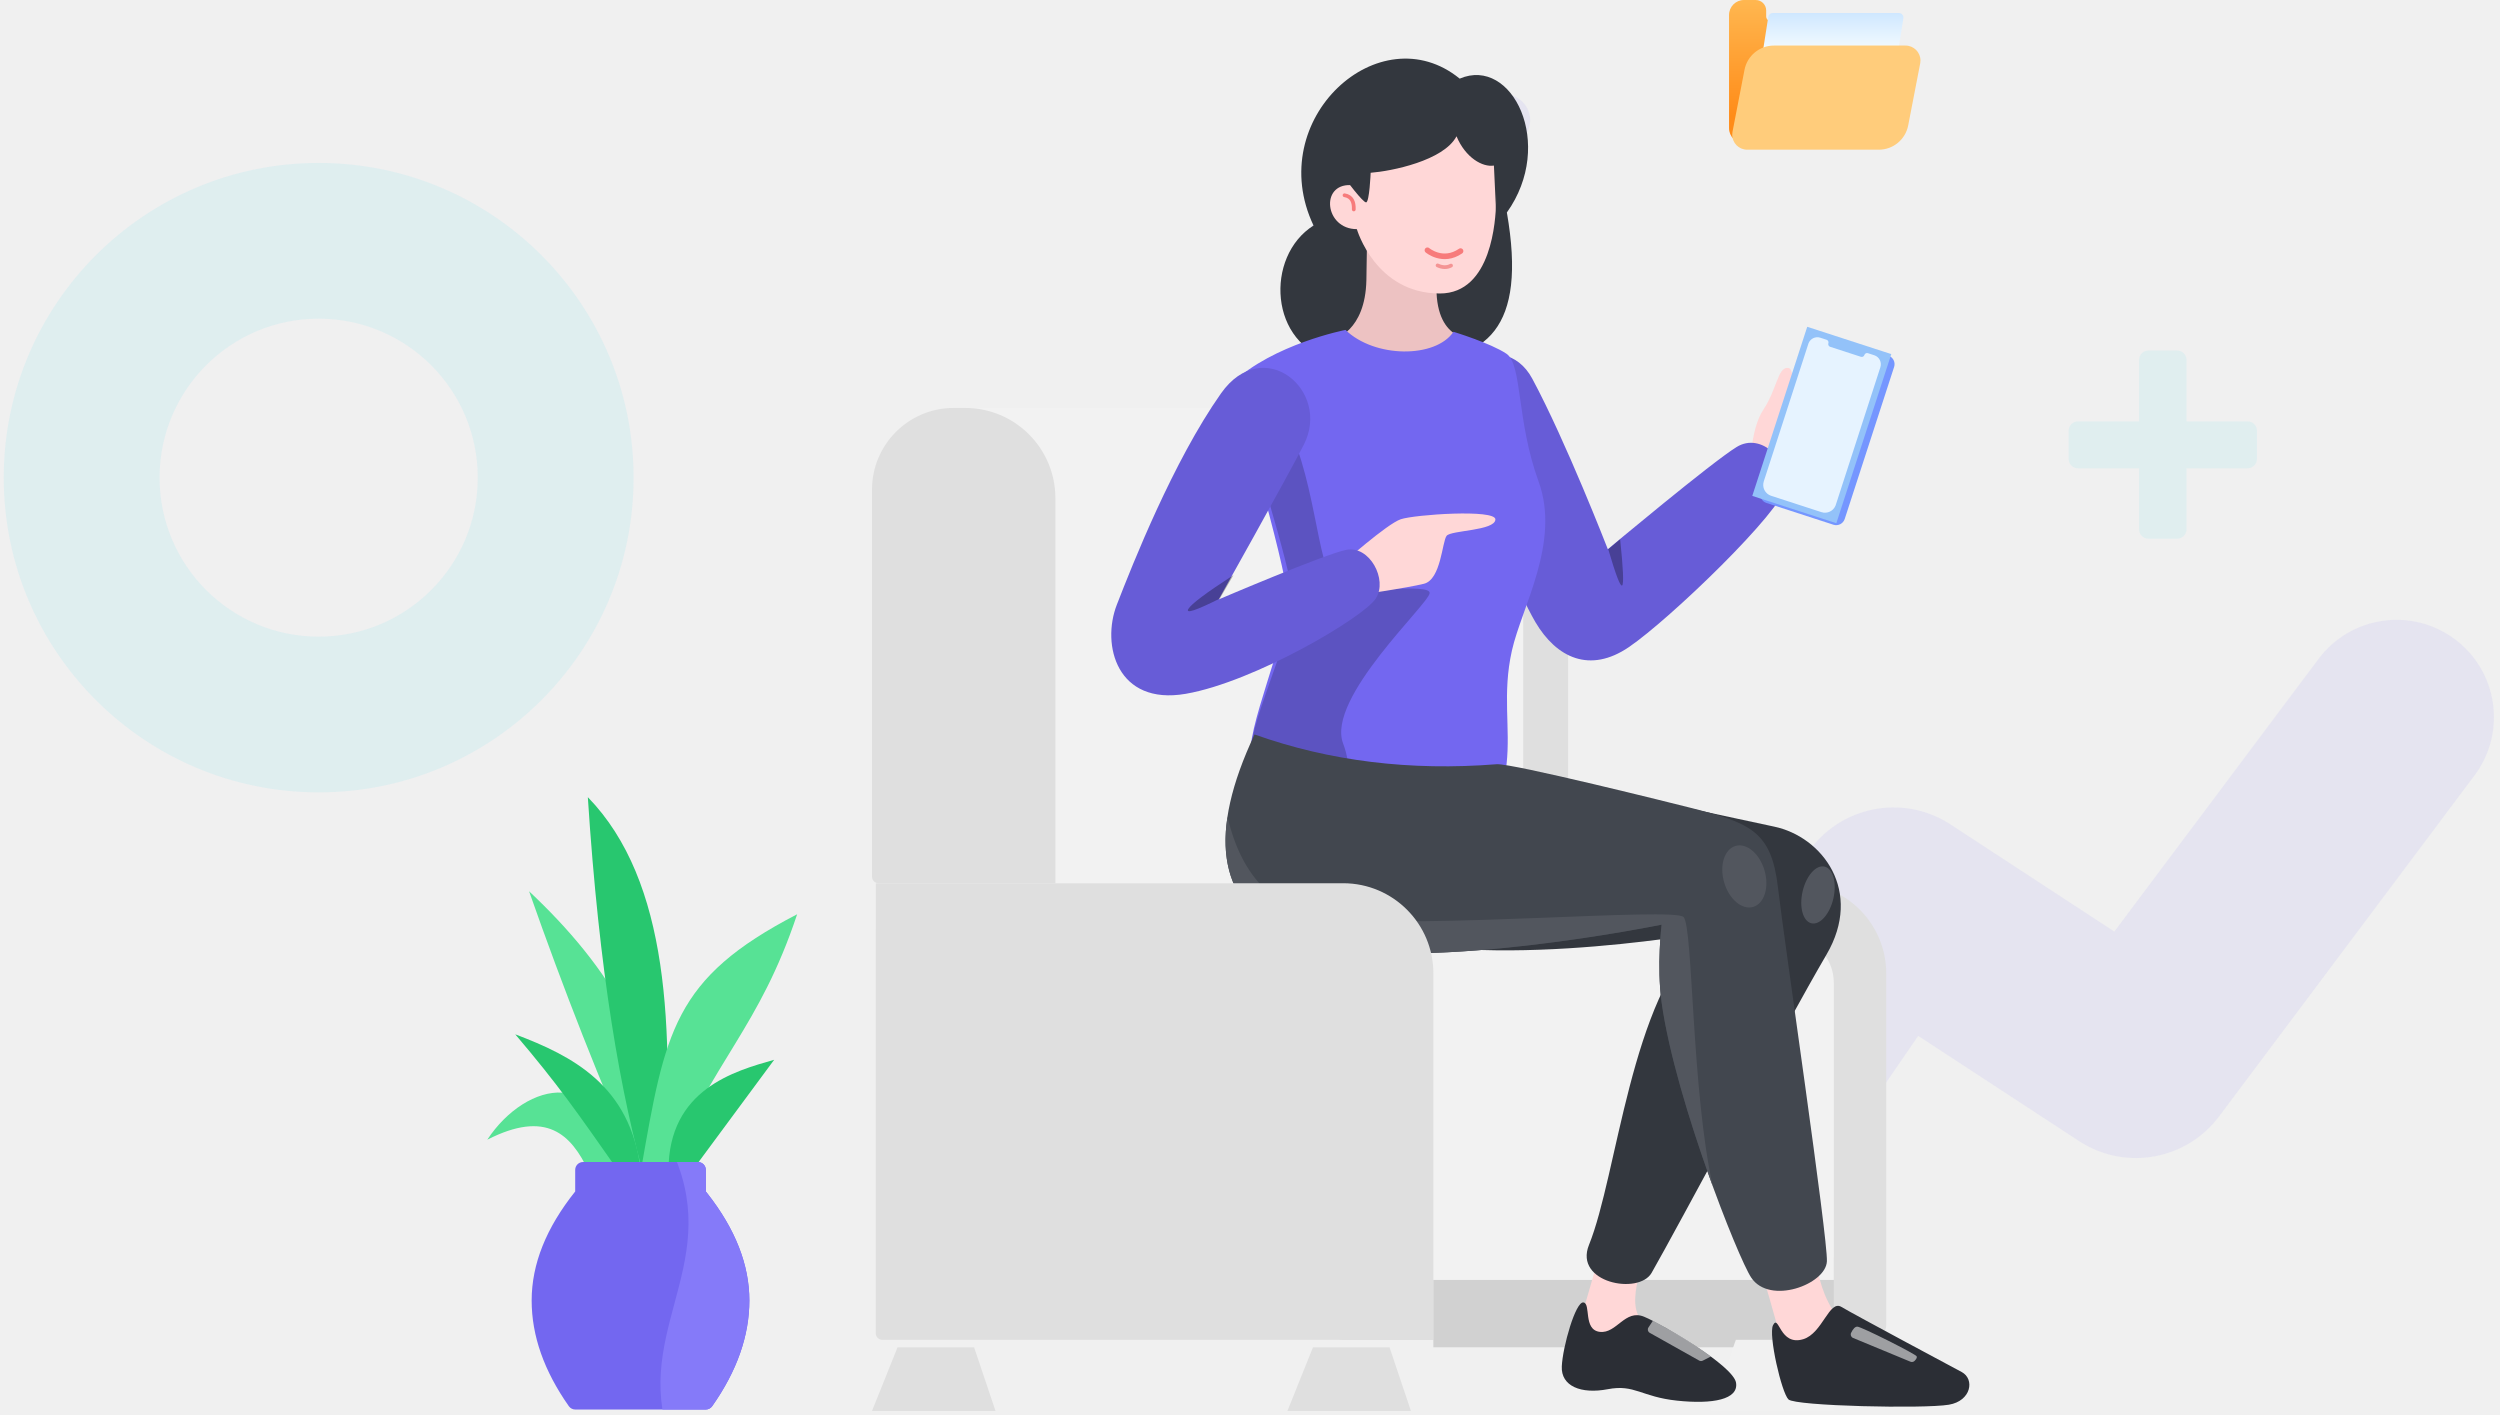
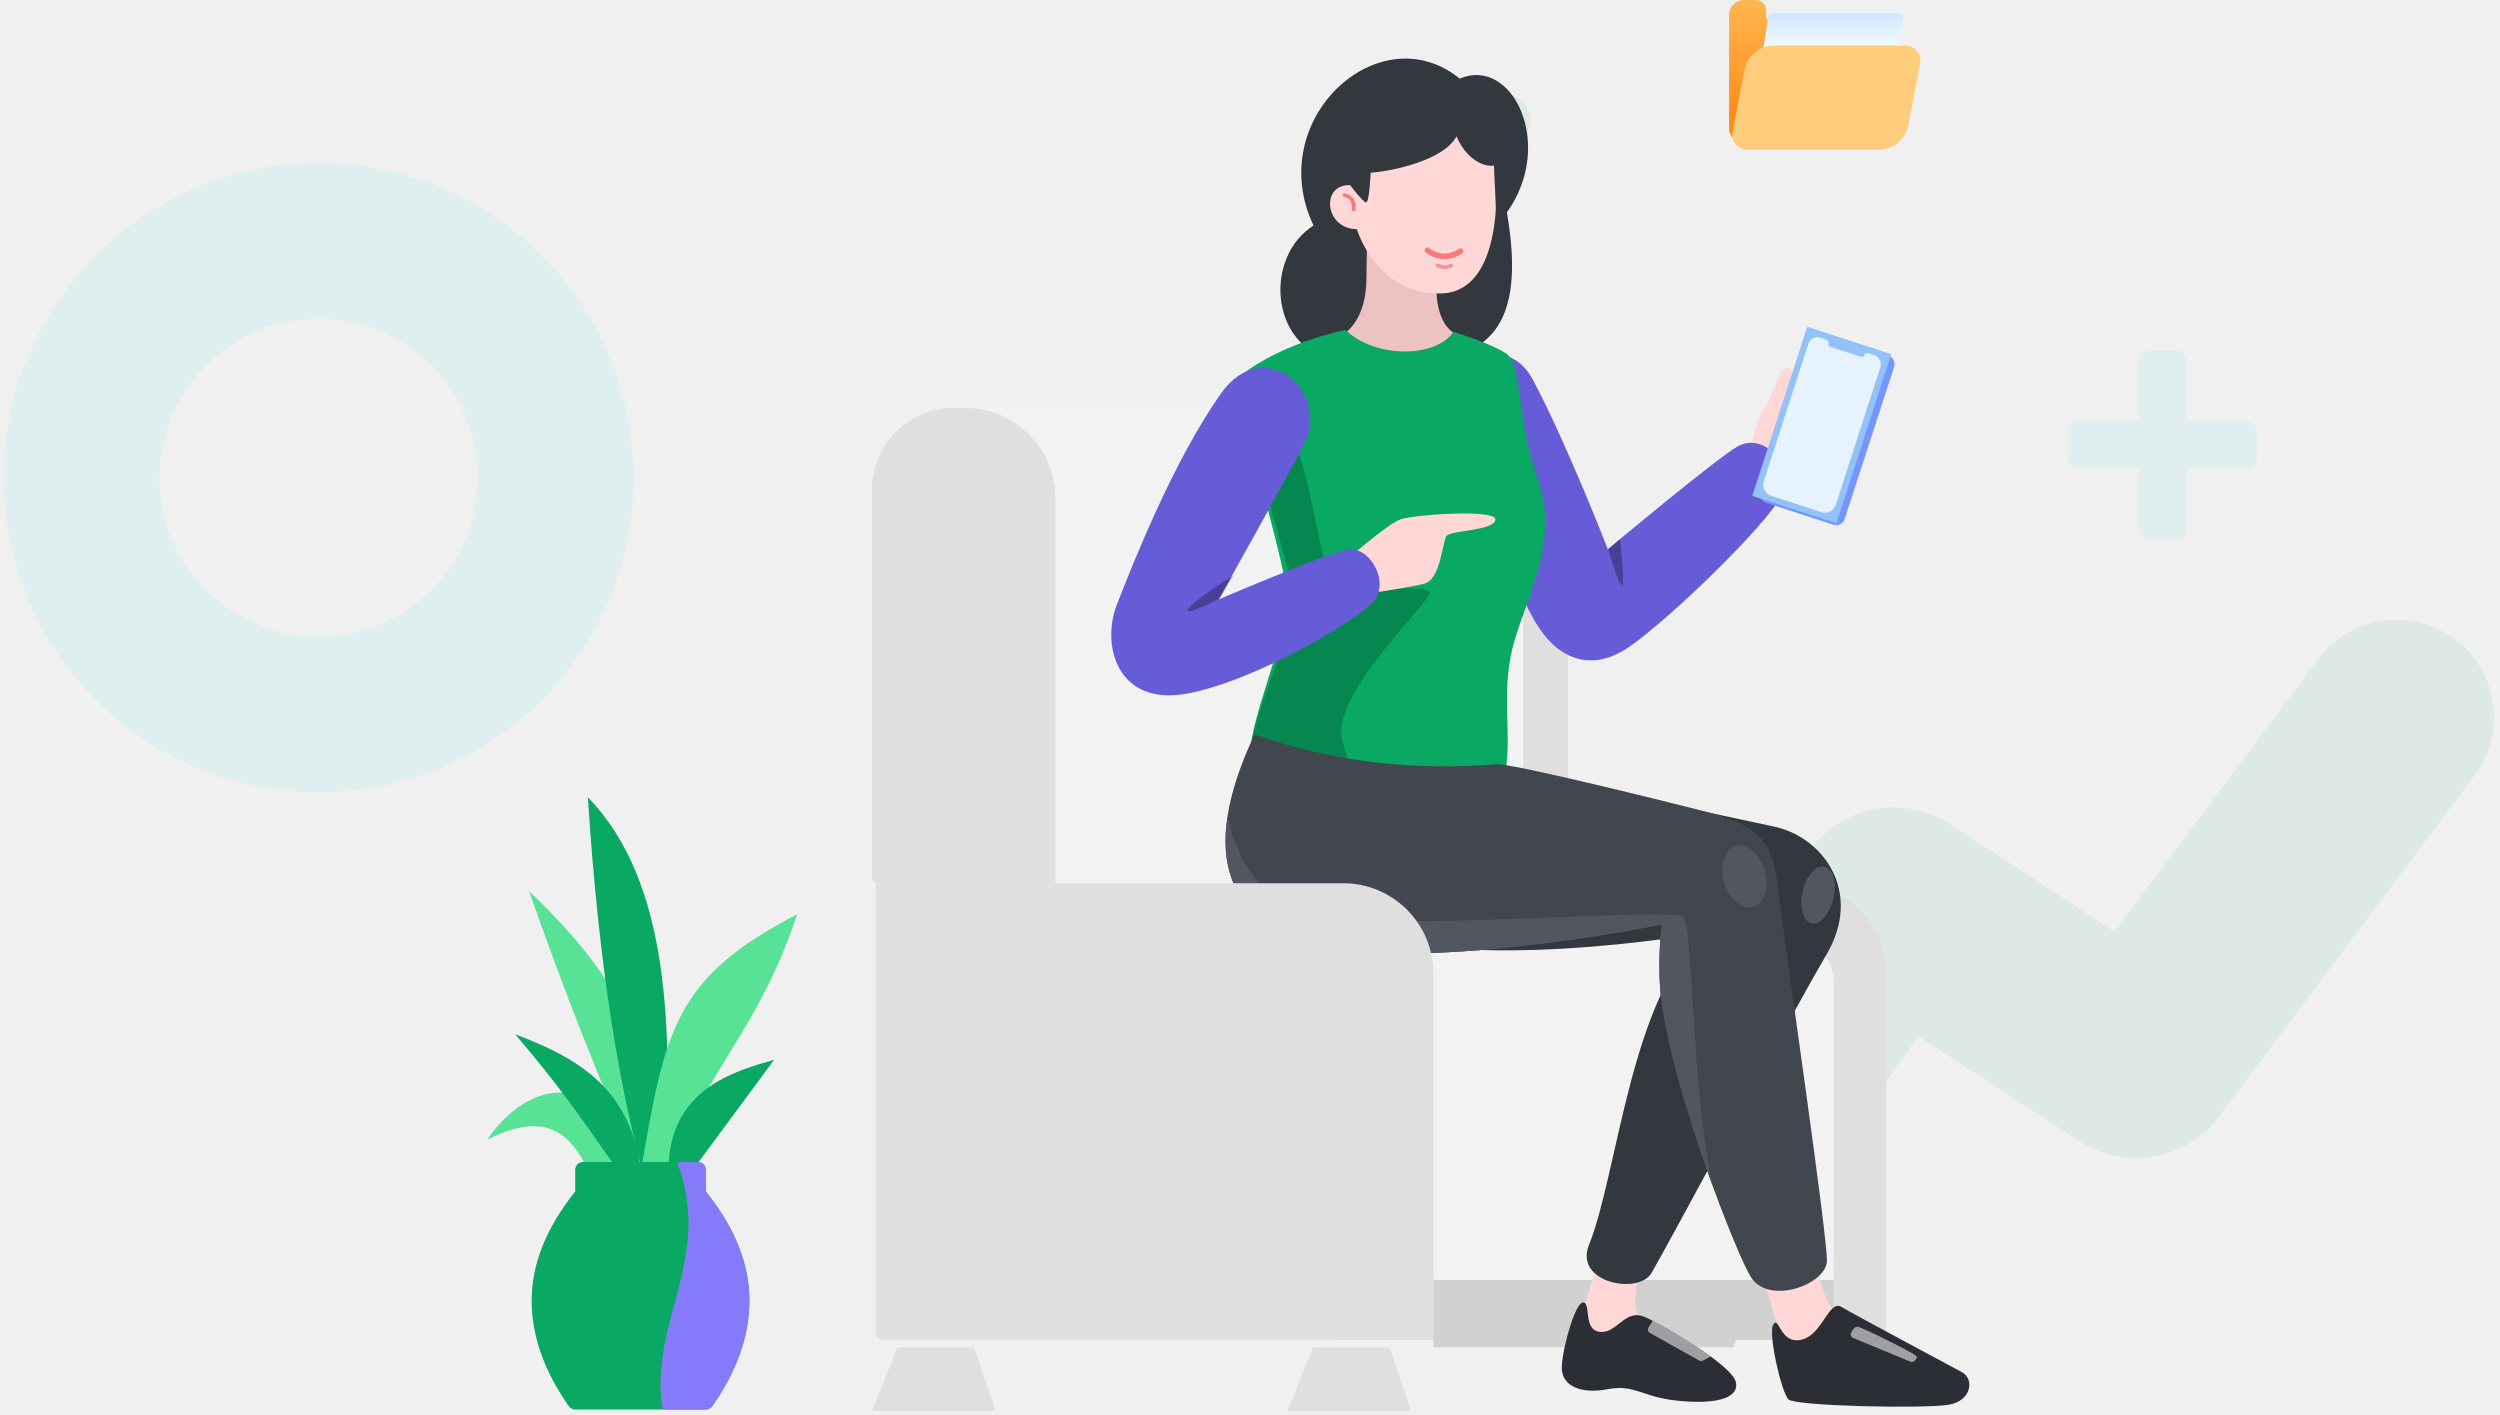
<svg xmlns="http://www.w3.org/2000/svg" xmlns:xlink="http://www.w3.org/1999/xlink" width="668" height="378" viewBox="0 0 668 378">
  <defs>
    <linearGradient id="ole6nyj9la" x1="50%" x2="50%" y1="81.177%" y2="-34.513%">
      <stop offset="0%" stop-color="#FF8C19" />
      <stop offset="100%" stop-color="#FFC967" />
    </linearGradient>
    <linearGradient id="am8kexv0ib" x1="62.11%" x2="62.11%" y1="31.381%" y2="-27.478%">
      <stop offset="0%" stop-color="#F8FDFF" />
      <stop offset="100%" stop-color="#AAD4FF" />
    </linearGradient>
    <path id="otu1t6pfxc" d="M13.75.112h30.673c1.168 0 2.115.94 2.115 2.1v5.774c7.757 9.712 11.635 19.423 11.635 29.135 0 9.412-3.312 18.825-9.935 28.237-.396.562-1.044.897-1.735.897H11.67c-.691 0-1.339-.335-1.735-.897C3.312 55.946 0 46.533 0 37.121c0-9.528 3.733-19.057 11.2-28.585l.435-.55V2.212c0-1.16.947-2.1 2.115-2.1z" />
  </defs>
  <g fill="none" fill-rule="evenodd">
    <g>
      <g>
        <g>
-           <path fill="#7367F0" fill-rule="nonzero" d="M618.526 151.035c8.614-11.498 24.925-13.841 36.431-5.233 11.392 8.523 13.803 24.583 5.492 36.06l-.255.347-68.253 91.106c-8.694 11.604-24.84 14.547-37.057 6.824l-.369-.237-42.967-28.104-43.322 63.054c-8.055 11.723-24.014 14.788-35.83 6.96l-.356-.241c-11.731-8.05-14.799-23.998-6.965-35.806l.24-.356 56.77-82.626c8.458-12.31 25.123-15.701 37.709-7.754l.38.244L563.94 223.9l54.586-72.864zM395.115 3.192C397.3.02 401.65-.788 404.833 1.39c3.14 2.149 3.97 6.4 1.892 9.562l-.085.126-17.01 24.708c-2.493 3.482-7.318 4.321-10.842 1.912l-.125-.087-9.77-6.954-10.587 16.772c-2.029 3.214-6.259 4.21-9.51 2.264l-.128-.079c-3.224-2.023-4.222-6.24-2.27-9.481l.078-.128 14.041-22.241c2.313-3.664 7.168-4.765 10.843-2.46l.192.125.189.13 9.974 7.1 13.4-19.467z" opacity=".085" transform="translate(-143, -351) translate(143.5, 351) translate(0.5, 25)" />
+           <path fill="#09a863" fill-rule="nonzero" d="M618.526 151.035c8.614-11.498 24.925-13.841 36.431-5.233 11.392 8.523 13.803 24.583 5.492 36.06l-.255.347-68.253 91.106c-8.694 11.604-24.84 14.547-37.057 6.824l-.369-.237-42.967-28.104-43.322 63.054c-8.055 11.723-24.014 14.788-35.83 6.96l-.356-.241c-11.731-8.05-14.799-23.998-6.965-35.806l.24-.356 56.77-82.626c8.458-12.31 25.123-15.701 37.709-7.754l.38.244L563.94 223.9l54.586-72.864zM395.115 3.192C397.3.02 401.65-.788 404.833 1.39c3.14 2.149 3.97 6.4 1.892 9.562l-.085.126-17.01 24.708c-2.493 3.482-7.318 4.321-10.842 1.912l-.125-.087-9.77-6.954-10.587 16.772c-2.029 3.214-6.259 4.21-9.51 2.264l-.128-.079c-3.224-2.023-4.222-6.24-2.27-9.481l.078-.128 14.041-22.241c2.313-3.664 7.168-4.765 10.843-2.46l.192.125.189.13 9.974 7.1 13.4-19.467z" opacity=".085" transform="translate(-143, -351) translate(143.5, 351) translate(0.5, 25)" />
          <path fill="#00CFE8" d="M583.235 116.44v-16.308h16.322c1.38 0 2.5-1.12 2.5-2.5v-7.543c0-1.38-1.12-2.5-2.5-2.5h-16.322V71.16c0-1.381-1.12-2.5-2.5-2.5h-7.673c-1.38 0-2.5 1.119-2.5 2.5v16.43h-16.321c-1.381 0-2.5 1.12-2.5 2.5v7.543c0 1.38 1.119 2.5 2.5 2.5h16.321v16.309c0 1.38 1.12 2.5 2.5 2.5h7.673c1.38 0 2.5-1.12 2.5-2.5z" opacity=".07" transform="translate(-143, -351) translate(143.5, 351) translate(0.5, 25)" />
          <path fill="#00CFE8" d="M84.148 18.537c46.474 0 84.15 37.65 84.15 84.093 0 46.443-37.676 84.093-84.15 84.093-46.474 0-84.15-37.65-84.15-84.093 0-46.443 37.676-84.093 84.15-84.093zm0 41.613c-23.477 0-42.508 19.019-42.508 42.48 0 23.46 19.031 42.48 42.508 42.48 23.477 0 42.509-19.02 42.509-42.48 0-23.461-19.032-42.48-42.509-42.48z" opacity=".074" transform="translate(-143, -351) translate(143.5, 351) translate(0.5, 25)" />
        </g>
        <g>
          <path fill="#DFDFDF" d="M47.111 236H172v118c0 2.21-1.79 4-4 4H27c-2.21 0-4-1.79-4-4v-93.889C23 246.795 33.795 236 47.111 236z" transform="translate(-143, -351) translate(143.5, 351) translate(328, 189) scale(-1, 1) translate(-328, -189) translate(129.5, 0)" />
          <path fill="#D1D1D1" d="M37 336L144 336 144 360 37 360z" transform="translate(-143, -351) translate(143.5, 351) translate(328, 189) scale(-1, 1) translate(-328, -189) translate(129.5, 0)" />
          <path fill="#DFDFDF" d="M176.173 360L183 377 150 377 155.719 360z" transform="translate(-143, -351) translate(143.5, 351) translate(328, 189) scale(-1, 1) translate(-328, -189) translate(129.5, 0)" />
          <path fill="#F1F1F1" d="M63.173 358L70 377 37 377 42.719 358z" transform="translate(-143, -351) translate(143.5, 351) translate(328, 189) scale(-1, 1) translate(-328, -189) translate(129.5, 0)" />
          <path fill="#DFDFDF" d="M287.173 360L294 377 261 377 266.719 360zM131.578 109.894L172 109v139h-64V134c0-13.109 10.473-23.816 23.578-24.106z" transform="translate(-143, -351) translate(143.5, 351) translate(328, 189) scale(-1, 1) translate(-328, -189) translate(129.5, 0)" />
          <path fill="#F2F2F2" d="M144.111 109H271.16c12.062 0 21.84 9.778 21.84 21.84v117.413c0 .965-.782 1.747-1.747 1.747H120V133.111C120 119.795 130.795 109 144.111 109z" transform="translate(-143, -351) translate(143.5, 351) translate(328, 189) scale(-1, 1) translate(-328, -189) translate(129.5, 0)" />
          <path fill="#DFDFDF" d="M269.111 109h3.049c12.062 0 21.84 9.778 21.84 21.84v103.413c0 .965-.782 1.747-1.747 1.747H245V133.111C245 119.795 255.795 109 269.111 109z" transform="translate(-143, -351) translate(143.5, 351) translate(328, 189) scale(-1, 1) translate(-328, -189) translate(129.5, 0)" />
          <path fill="#F2F2F2" d="M49.6 250H165v92H37v-79.4c0-6.959 5.641-12.6 12.6-12.6z" transform="translate(-143, -351) translate(143.5, 351) translate(328, 189) scale(-1, 1) translate(-328, -189) translate(129.5, 0)" />
          <g>
            <g>
              <path fill="#33373E" d="M14.105 80.612C-3.09 76.584-4.223 52.84 8.85 44.604-4.632 16.172 26.547-12.057 47.904 5.352 61.905-.677 73.54 22.849 60.512 41.12c5.463 31.373-5.655 39.483-25.696 39.828l-20.71-.337z" transform="translate(-143, -351) translate(143.5, 351) translate(328, 189) scale(-1, 1) translate(-328, -189) translate(129.5, 0) translate(115.5, 196) scale(-1, 1) translate(-115.5, -196) translate(0, 15) translate(46.12518, 0.659181)" />
              <path fill="#EDC2C2" d="M14.32 74.942s8.364-1.976 8.654-15.764c.29-13.788.087-18.495.087-18.495l18.425-.334s.201 15.366.204 20.925c.008 14.928 10.348 13.668 10.348 13.668s-2.15 12.104-18.845 13.049c-13.036.738-18.874-13.05-18.874-13.05z" transform="translate(-143, -351) translate(143.5, 351) translate(328, 189) scale(-1, 1) translate(-328, -189) translate(129.5, 0) translate(115.5, 196) scale(-1, 1) translate(-115.5, -196) translate(0, 15) translate(46.12518, 0.659181)" />
              <path fill="#FFD7D7" d="M18.766 33.798c-8.22-.32-6.88 11.785 1.66 11.768 0 0 4.959 17.196 22.177 17.196 13.984 0 14.893-20.042 15.02-24.04.137-4.263.154-18.268.154-18.268l-39.331-.018.32 13.362z" transform="translate(-143, -351) translate(143.5, 351) translate(328, 189) scale(-1, 1) translate(-328, -189) translate(129.5, 0) translate(115.5, 196) scale(-1, 1) translate(-115.5, -196) translate(0, 15) translate(46.12518, 0.659181)" />
              <path stroke="#F77B7B" stroke-linecap="round" stroke-width="1.5" d="M39.283 51.21s4.102 3.493 8.851.222" transform="translate(-143, -351) translate(143.5, 351) translate(328, 189) scale(-1, 1) translate(-328, -189) translate(129.5, 0) translate(115.5, 196) scale(-1, 1) translate(-115.5, -196) translate(0, 15) translate(46.12518, 0.659181)" />
              <path stroke="#F49494" stroke-linecap="round" d="M41.984 55.318c1.296.547 2.525.548 3.6-.08" transform="translate(-143, -351) translate(143.5, 351) translate(328, 189) scale(-1, 1) translate(-328, -189) translate(129.5, 0) translate(115.5, 196) scale(-1, 1) translate(-115.5, -196) translate(0, 15) translate(46.12518, 0.659181) translate(43.78422, 55.47802) rotate(2) translate(-43.78422, -55.47802)" />
              <path stroke="#F77B7B" stroke-linecap="round" d="M19.142 40.51c.519-1.873.292-3.508-1.556-4.253" transform="translate(-143, -351) translate(143.5, 351) translate(328, 189) scale(-1, 1) translate(-328, -189) translate(129.5, 0) translate(115.5, 196) scale(-1, 1) translate(-115.5, -196) translate(0, 15) translate(46.12518, 0.659181) translate(18.4849, 38.38361) rotate(-13) translate(-18.4849, -38.38361)" />
              <path fill="#33373E" d="M17.465 32.302s4.505 6.082 5.418 6.114c.913.032 1.232-7.91 1.232-7.91 5.527-.424 19.514-3.226 22.942-9.753 2.398 5.76 6.981 8.317 9.993 7.826l.57 12.236 1.406-24.599H16.363l1.102 16.086z" transform="translate(-143, -351) translate(143.5, 351) translate(328, 189) scale(-1, 1) translate(-328, -189) translate(129.5, 0) translate(115.5, 196) scale(-1, 1) translate(-115.5, -196) translate(0, 15) translate(46.12518, 0.659181)" />
            </g>
            <g>
              <path fill="#FFD7D7" d="M91.622 132.095s-7.374 14.982-1.33 19.703c6.055 4.722 22.046 13.571 22.046 13.571l-42.367-2.678 9.418-32.676 12.233 2.08z" transform="translate(-143, -351) translate(143.5, 351) translate(328, 189) scale(-1, 1) translate(-328, -189) translate(129.5, 0) translate(115.5, 196) scale(-1, 1) translate(-115.5, -196) translate(0, 15) translate(53.01019, 186.6562)" />
              <path fill="#2B2E35" d="M74.07 146.353c2.09.246-.143 7.327 4.384 7.865 4.518.538 6.714-6.17 11.84-4.044 5.128 2.127 23.826 13.123 24.562 17.619.745 4.494-6.221 5.817-15.775 4.802-9.554-1.015-11.315-4.434-18.487-3.057-7.163 1.376-12.53-.818-12.293-6.083.237-5.265 3.678-17.347 5.768-17.102z" transform="translate(-143, -351) translate(143.5, 351) translate(328, 189) scale(-1, 1) translate(-328, -189) translate(129.5, 0) translate(115.5, 196) scale(-1, 1) translate(-115.5, -196) translate(0, 15) translate(53.01019, 186.6562)" />
              <path fill="#FFF" fill-opacity=".541" d="M92.633 151.265l-1.181 1.782c-.305.46-.18 1.081.28 1.386.021.014.042.027.064.039l13.22 7.421c.292.164.646.171.944.02l2.155-1.1c-3.082-2.246-5.601-3.933-8.386-5.589-2.138-1.272-4.504-2.583-7.096-3.959z" transform="translate(-143, -351) translate(143.5, 351) translate(328, 189) scale(-1, 1) translate(-328, -189) translate(129.5, 0) translate(115.5, 196) scale(-1, 1) translate(-115.5, -196) translate(0, 15) translate(53.01019, 186.6562)" />
              <path fill="#33373E" d="M27.8.045c12.827.576 84.214 16.46 97.184 19.158 12.97 2.698 23.936 17.3 14.045 34.208-11.108 18.98-39.77 72.884-46.728 85.035-3.444 6.014-20.82 2.642-16.739-7.452 7.609-18.818 11.142-66.091 30.541-83.328 0 0-65.237 11.422-93.417-1.661C-7.794 36.495-3.161-1.348 27.8.045z" transform="translate(-143, -351) translate(143.5, 351) translate(328, 189) scale(-1, 1) translate(-328, -189) translate(129.5, 0) translate(115.5, 196) scale(-1, 1) translate(-115.5, -196) translate(0, 15) translate(53.01019, 186.6562)" />
            </g>
            <g>
              <path fill="#FFD7D7" d="M80.996 30.762s-.145-10.499 3.506-15.985c3.65-5.487 3.795-11.315 6.558-11.124 2.763.19.027 13.737.027 13.737s3.506-1.347 6.024-3.051c2.519-1.705 10.155-10.106 11.94-8.617 3.025 2.537-1.848 16.845-4.502 19.706-2.664 2.861-17.212 12.27-17.212 12.27l-6.34-6.936z" transform="translate(-143, -351) translate(143.5, 351) translate(328, 189) scale(-1, 1) translate(-328, -189) translate(129.5, 0) translate(115.5, 196) scale(-1, 1) translate(-115.5, -196) translate(0, 15) translate(90.69452, 79.64)" />
              <path fill="#675CD7" d="M2.174 24.47C8.141 38.393 19.065 63.967 23.57 71.597c5.644 9.555 14.545 13.765 24.965 6.675 10.95-7.45 41.1-36.504 41.984-43.086.876-6.581-6.503-14.478-13.18-10.39-6.678 4.089-34.423 27.316-34.423 27.316S31.717 23.236 22.71 6.51C14.909-7.962-6.908 3.307 2.174 24.47z" transform="translate(-143, -351) translate(143.5, 351) translate(328, 189) scale(-1, 1) translate(-328, -189) translate(129.5, 0) translate(115.5, 196) scale(-1, 1) translate(-115.5, -196) translate(0, 15) translate(90.69452, 79.64)" />
              <path fill="#000" fill-opacity=".303" d="M43.03 52.126c2.006 6.841 3.242 10.064 3.711 9.668.469-.396.29-4.513-.537-12.35l-3.173 2.682z" transform="translate(-143, -351) translate(143.5, 351) translate(328, 189) scale(-1, 1) translate(-328, -189) translate(129.5, 0) translate(115.5, 196) scale(-1, 1) translate(-115.5, -196) translate(0, 15) translate(90.69452, 79.64)" />
            </g>
            <g>
              <g>
                <path fill="#7596FF" fill-rule="nonzero" d="M3.151.756h18.816c1.325 0 2.4 1.074 2.4 2.4v42.712c0 1.326-1.075 2.4-2.4 2.4H3.15c-1.325 0-2.4-1.074-2.4-2.4V3.156c0-1.326 1.075-2.4 2.4-2.4z" transform="translate(-143, -351) translate(143.5, 351) translate(328, 189) scale(-1, 1) translate(-328, -189) translate(129.5, 0) translate(115.5, 196) scale(-1, 1) translate(-115.5, -196) translate(0, 15) translate(191.388, 99.40203) scale(-1, 1) rotate(-18) translate(-191.388, -99.40203) translate(177.888, 74.90203) translate(0, 0)" />
                <path fill="#93C2F9" d="M2.53 0.131H26.145V47.644H2.53z" transform="translate(-143, -351) translate(143.5, 351) translate(328, 189) scale(-1, 1) translate(-328, -189) translate(129.5, 0) translate(115.5, 196) scale(-1, 1) translate(-115.5, -196) translate(0, 15) translate(191.388, 99.40203) scale(-1, 1) rotate(-18) translate(-191.388, -99.40203) translate(177.888, 74.90203) translate(0, 0)" />
                <path fill="#E6F3FF" fill-rule="nonzero" d="M6.751 1.828h1.791c.365 0 .669.265.732.613l.012.135c0 .413.332.747.743.747h8.636c.365 0 .668-.264.731-.613l.012-.134c0-.413.333-.748.744-.748h1.782c1.323 0 2.409 1.026 2.514 2.33l.009.21-.034 38.638c-.005 1.685-1.363 3.051-3.04 3.054H7.215c-1.604.003-2.917-1.249-3.028-2.834l-.008-.218s0-.002.003-.002l.034-38.628c.001-1.409 1.136-2.55 2.536-2.55z" transform="translate(-143, -351) translate(143.5, 351) translate(328, 189) scale(-1, 1) translate(-328, -189) translate(129.5, 0) translate(115.5, 196) scale(-1, 1) translate(-115.5, -196) translate(0, 15) translate(191.388, 99.40203) scale(-1, 1) rotate(-18) translate(-191.388, -99.40203) translate(177.888, 74.90203) translate(0, 0)" />
              </g>
            </g>
            <g>
-               <path fill="#7367F0" d="M0 14.183s14.378 48.433 14.804 57.6c.426 9.17-11.76 36.116-9.685 42.927 4.784 15.739 65.857 22.516 68.19 1.343 1.089-9.874-1.176-18.737 1.434-30.372 2.6-11.635 13.052-28.924 7.124-45.18-5.929-16.255-4.34-31.294-8.58-34.137-4.24-2.842-14.152-5.86-14.152-5.86-4.82 7.135-21.092 7.03-28.856-.504 0 0-19.29 3.764-30.279 14.183z" transform="translate(-143, -351) translate(143.5, 351) translate(328, 189) scale(-1, 1) translate(-328, -189) translate(129.5, 0) translate(115.5, 196) scale(-1, 1) translate(-115.5, -196) translate(0, 15) translate(33.24044, 73.15361)" />
+               <path fill="#09a863" d="M0 14.183s14.378 48.433 14.804 57.6c.426 9.17-11.76 36.116-9.685 42.927 4.784 15.739 65.857 22.516 68.19 1.343 1.089-9.874-1.176-18.737 1.434-30.372 2.6-11.635 13.052-28.924 7.124-45.18-5.929-16.255-4.34-31.294-8.58-34.137-4.24-2.842-14.152-5.86-14.152-5.86-4.82 7.135-21.092 7.03-28.856-.504 0 0-19.29 3.764-30.279 14.183z" transform="translate(-143, -351) translate(143.5, 351) translate(328, 189) scale(-1, 1) translate(-328, -189) translate(129.5, 0) translate(115.5, 196) scale(-1, 1) translate(-115.5, -196) translate(0, 15) translate(33.24044, 73.15361)" />
              <path fill="#000" fill-opacity=".199" d="M12.885 22.027c9.584 15.301 9.555 41.941 14.703 45.43 5.147 3.489 25.181.065 25.181 2.828s-27.686 28.084-23.14 40.19c2.38 6.337 1.734 12.008-1.937 17.01l-1.199-.262c-10.908-2.48-19.678-6.934-21.374-12.513-2.075-6.811 11.517-33.758 11.09-42.927C15.85 64.001 4.42 27.926.975 17.2c2.806-4.98 6.775-3.37 11.91 4.828z" transform="translate(-143, -351) translate(143.5, 351) translate(328, 189) scale(-1, 1) translate(-328, -189) translate(129.5, 0) translate(115.5, 196) scale(-1, 1) translate(-115.5, -196) translate(0, 15) translate(33.24044, 73.15361)" />
            </g>
            <g>
              <path fill="#FFD7D7" d="M62.468 52.486S74.58 41.704 78.287 40.452c3.707-1.25 25.42-2.754 25.283.073-.156 3.03-11.818 2.855-13.026 4.346-1.209 1.49-1.483 11.675-6.051 12.819-4.559 1.143-18.226 3.115-18.226 3.115l-3.799-8.319z" transform="translate(-143, -351) translate(143.5, 351) translate(328, 189) scale(-1, 1) translate(-328, -189) translate(129.5, 0) translate(115.5, 196) scale(-1, 1) translate(-115.5, -196) translate(0, 15) translate(0, 83.28828)" />
              <path fill="#675CD7" d="M30.25 6.832C17.49 24.947 6.595 52.541 2.414 63.299c-4.182 10.758.036 26.985 18.423 23.799 18.354-3.177 47.557-20.441 50.788-25.477 3.231-5.036-1.677-14.2-7.859-13-5.727 1.11-34.133 13.26-34.133 13.26s18.275-32.586 22.737-41.322C59.825 5.971 41.488-9.129 30.25 6.832z" transform="translate(-143, -351) translate(143.5, 351) translate(328, 189) scale(-1, 1) translate(-328, -189) translate(129.5, 0) translate(115.5, 196) scale(-1, 1) translate(-115.5, -196) translate(0, 15) translate(0, 83.28828)" />
              <path fill="#000" fill-opacity=".303" d="M29.923 61.658c-6.38 3.19-9.182 4.115-8.404 2.778.778-1.338 4.797-4.356 12.057-9.055l-3.653 6.277z" transform="translate(-143, -351) translate(143.5, 351) translate(328, 189) scale(-1, 1) translate(-328, -189) translate(129.5, 0) translate(115.5, 196) scale(-1, 1) translate(-115.5, -196) translate(0, 15) translate(0, 83.28828)" />
            </g>
            <g transform="translate(-143, -351) translate(143.5, 351) translate(328, 189) scale(-1, 1) translate(-328, -189) translate(129.5, 0) translate(115.5, 196) scale(-1, 1) translate(-115.5, -196) translate(0, 15) translate(30.92498, 181)">
              <path fill="#FFD7D7" d="M158.258 138.352s-.222 17.635 14.222 24.228c14.435 6.592 24.72 6.195 23.411 11.292-1.309 5.096-38.883 4.89-42.391.905-2.991-3.391-9.495-34.966-11.285-32.552l16.043-3.873z" />
              <path fill="#2B2E35" d="M146.83 158.092c1.613-3.136 1.714 5.684 8.077 3.74 5.163-1.577 6.928-10.604 10.19-8.627 3.263 1.977 31.983 17.308 32.146 17.4 3.536 1.916 2.548 7.72-3.424 8.734-6.636 1.125-41.02.367-42.866-1.412-1.845-1.78-5.417-17.321-4.123-19.835z" />
              <path fill="#FFF" fill-opacity=".541" d="M169.346 158.477c-.573 0-1.126.553-1.659 1.658-.24.498-.03 1.096.467 1.336l.051.023 15.351 6.358c.375.155.806.069 1.091-.218.518-.519.703-.932.557-1.238-.28-.588-14.776-7.919-15.858-7.919z" />
              <path fill="#42474F" d="M8.29.25C-4.14 26.66-1.62 44.4 15.85 53.468c25.343 13.156 101.21-2.404 101.21-2.404s-1.356 10.98 0 20.773c3.54 25.576 20.38 68.188 23.943 73.542 4.927 7.404 19.935 1.82 20.218-4.345.282-6.165-11.314-84.905-13.078-99.92-1.754-15.017-7.293-17.198-23.47-21.303-3.717-.943-47.669-11.93-51.695-11.61C49.914 10.035 28.351 7.385 8.291.25z" />
              <path fill="#52565E" d="M28.732 49.38c25.09 2.828 91.515-3.002 94.183-.353 2.547 2.53 2.122 46.529 7.836 71.995l-.87-2.405c-5.373-15.013-10.952-33.272-12.822-46.78-1.356-9.793 0-20.773 0-20.773l-3.06.596c-14.42 2.725-75.849 13.385-98.15 1.808C3.765 47.196-1.166 36.775 1.056 22.205c3.826 16.468 13.05 25.526 27.676 27.175z" />
              <ellipse cx="158.842" cy="43.129" fill="#52565E" rx="4.218" ry="7.775" transform="translate(158.8419, 43.12891) rotate(13) translate(-158.8419, -43.12891)" />
              <ellipse cx="139.162" cy="38.18" fill="#52565E" rx="5.625" ry="8.481" transform="translate(139.1624, 38.17969) rotate(-16) translate(-139.1624, -38.17969)" />
            </g>
          </g>
          <path fill="#DFDFDF" d="M168.111 236H293v120.253c0 .965-.782 1.747-1.747 1.747H144v-97.889C144 246.795 154.795 236 168.111 236z" transform="translate(-143, -351) translate(143.5, 351) translate(328, 189) scale(-1, 1) translate(-328, -189) translate(129.5, 0)" />
          <g>
            <path fill="url(#ole6nyj9la)" d="M4 0h3.115c1.55 0 2.808 1.257 2.808 2.808v1.589c0 .673.546 1.219 1.219 1.219h29.925c2.209 0 4 1.79 4 4V34.26c0 2.209-1.791 4-4 4H4c-2.21 0-4-1.791-4-4V4c0-2.21 1.79-4 4-4z" transform="translate(-143, -351) translate(143.5, 351) translate(328, 189) scale(-1, 1) translate(-328, -189) translate(129.5, 0) translate(39, 20) scale(-1, 1) translate(-39, -20) translate(13, 0)" />
            <path fill="url(#am8kexv0ib)" d="M11.688 3.478h33.687c.673 0 1.22.546 1.22 1.22 0 .063-.006.126-.015.188L41.517 37.23c-.093.594-.604 1.03-1.205 1.03H6.625c-.673 0-1.22-.545-1.22-1.218 0-.064.006-.127.015-.189l5.063-32.344c.093-.593.604-1.03 1.205-1.03z" transform="translate(-143, -351) translate(143.5, 351) translate(328, 189) scale(-1, 1) translate(-328, -189) translate(129.5, 0) translate(39, 20) scale(-1, 1) translate(-39, -20) translate(13, 0)" />
            <path fill="#FFCC7B" d="M51.078 16.934l-3.211 16.587C47.138 37.283 43.844 40 40.013 40H4.849c-2.21 0-4-1.79-4-4 0-.255.024-.51.073-.76l3.211-16.587c.729-3.762 4.023-6.48 7.854-6.48h35.164c2.21 0 4 1.792 4 4 0 .256-.024.51-.073.761z" transform="translate(-143, -351) translate(143.5, 351) translate(328, 189) scale(-1, 1) translate(-328, -189) translate(129.5, 0) translate(39, 20) scale(-1, 1) translate(-39, -20) translate(13, 0)" />
          </g>
          <g>
            <g>
              <path fill="#57E295" d="M41.464 101.6c11.009-24.85 21.01-50.371 30.166-76.456C50.54 44.978 34.14 69.142 36.476 101.6h4.988z" transform="translate(-143, -351) translate(143.5, 351) translate(328, 189) scale(-1, 1) translate(-328, -189) translate(129.5, 0) translate(314, 213)" />
-               <path fill="#28C76F" d="M35.597 104.195C32.99 61.823 34.095 22.47 55.933 0c-3.012 46.523-8.647 79.296-15.783 104.195h-4.553z" transform="translate(-143, -351) translate(143.5, 351) translate(328, 189) scale(-1, 1) translate(-328, -189) translate(129.5, 0) translate(314, 213)" />
+               <path fill="#09a863" d="M35.597 104.195C32.99 61.823 34.095 22.47 55.933 0c-3.012 46.523-8.647 79.296-15.783 104.195h-4.553z" transform="translate(-143, -351) translate(143.5, 351) translate(328, 189) scale(-1, 1) translate(-328, -189) translate(129.5, 0) translate(314, 213)" />
              <path fill="#57E295" d="M34.595 99.782C22.395 70.172 10.135 61.685 0 31.291c33.167 17.16 35.246 31.331 41.756 68.491h-7.161z" transform="translate(-143, -351) translate(143.5, 351) translate(328, 189) scale(-1, 1) translate(-328, -189) translate(129.5, 0) translate(314, 213)" />
-               <path fill="#28C76F" d="M28.028 99.782L6.141 70.172c10.57 3.007 28.24 7.876 28.24 29.61h-6.353z" transform="translate(-143, -351) translate(143.5, 351) translate(328, 189) scale(-1, 1) translate(-328, -189) translate(129.5, 0) translate(314, 213)" />
+               <path fill="#09a863" d="M28.028 99.782L6.141 70.172c10.57 3.007 28.24 7.876 28.24 29.61h-6.353z" transform="translate(-143, -351) translate(143.5, 351) translate(328, 189) scale(-1, 1) translate(-328, -189) translate(129.5, 0) translate(314, 213)" />
              <path fill="#57E295" d="M48.5 99.782H55.8c4.64-9.667 11.179-16.322 26.998-8.255-10.37-15.76-31.645-20.53-34.3 8.255z" transform="translate(-143, -351) translate(143.5, 351) translate(328, 189) scale(-1, 1) translate(-328, -189) translate(129.5, 0) translate(314, 213)" />
-               <path fill="#28C76F" d="M41.783 99.782h6.072c11.144-15.901 15.935-22.83 27.467-36.41-15.192 5.752-30.786 13.58-33.539 36.41z" transform="translate(-143, -351) translate(143.5, 351) translate(328, 189) scale(-1, 1) translate(-328, -189) translate(129.5, 0) translate(314, 213)" />
+               <path fill="#09a863" d="M41.783 99.782h6.072c11.144-15.901 15.935-22.83 27.467-36.41-15.192 5.752-30.786 13.58-33.539 36.41z" transform="translate(-143, -351) translate(143.5, 351) translate(328, 189) scale(-1, 1) translate(-328, -189) translate(129.5, 0) translate(314, 213)" />
            </g>
            <g transform="translate(-143, -351) translate(143.5, 351) translate(328, 189) scale(-1, 1) translate(-328, -189) translate(129.5, 0) translate(314, 213) translate(12.76923, 97.375)">
              <mask id="3ce2ypl32d" fill="#fff">
                <use xlink:href="#otu1t6pfxc" />
              </mask>
-               <use fill="#7367F0" xlink:href="#otu1t6pfxc" />
+               <use fill="#09a863" xlink:href="#otu1t6pfxc" />
              <path fill="#857AF9" d="M-7.404-1.706h27.5c-13.165 30.42 12.804 48.436 0 78.742h-27.5V-1.706z" mask="url(#3ce2ypl32d)" />
            </g>
          </g>
        </g>
      </g>
    </g>
  </g>
</svg>
